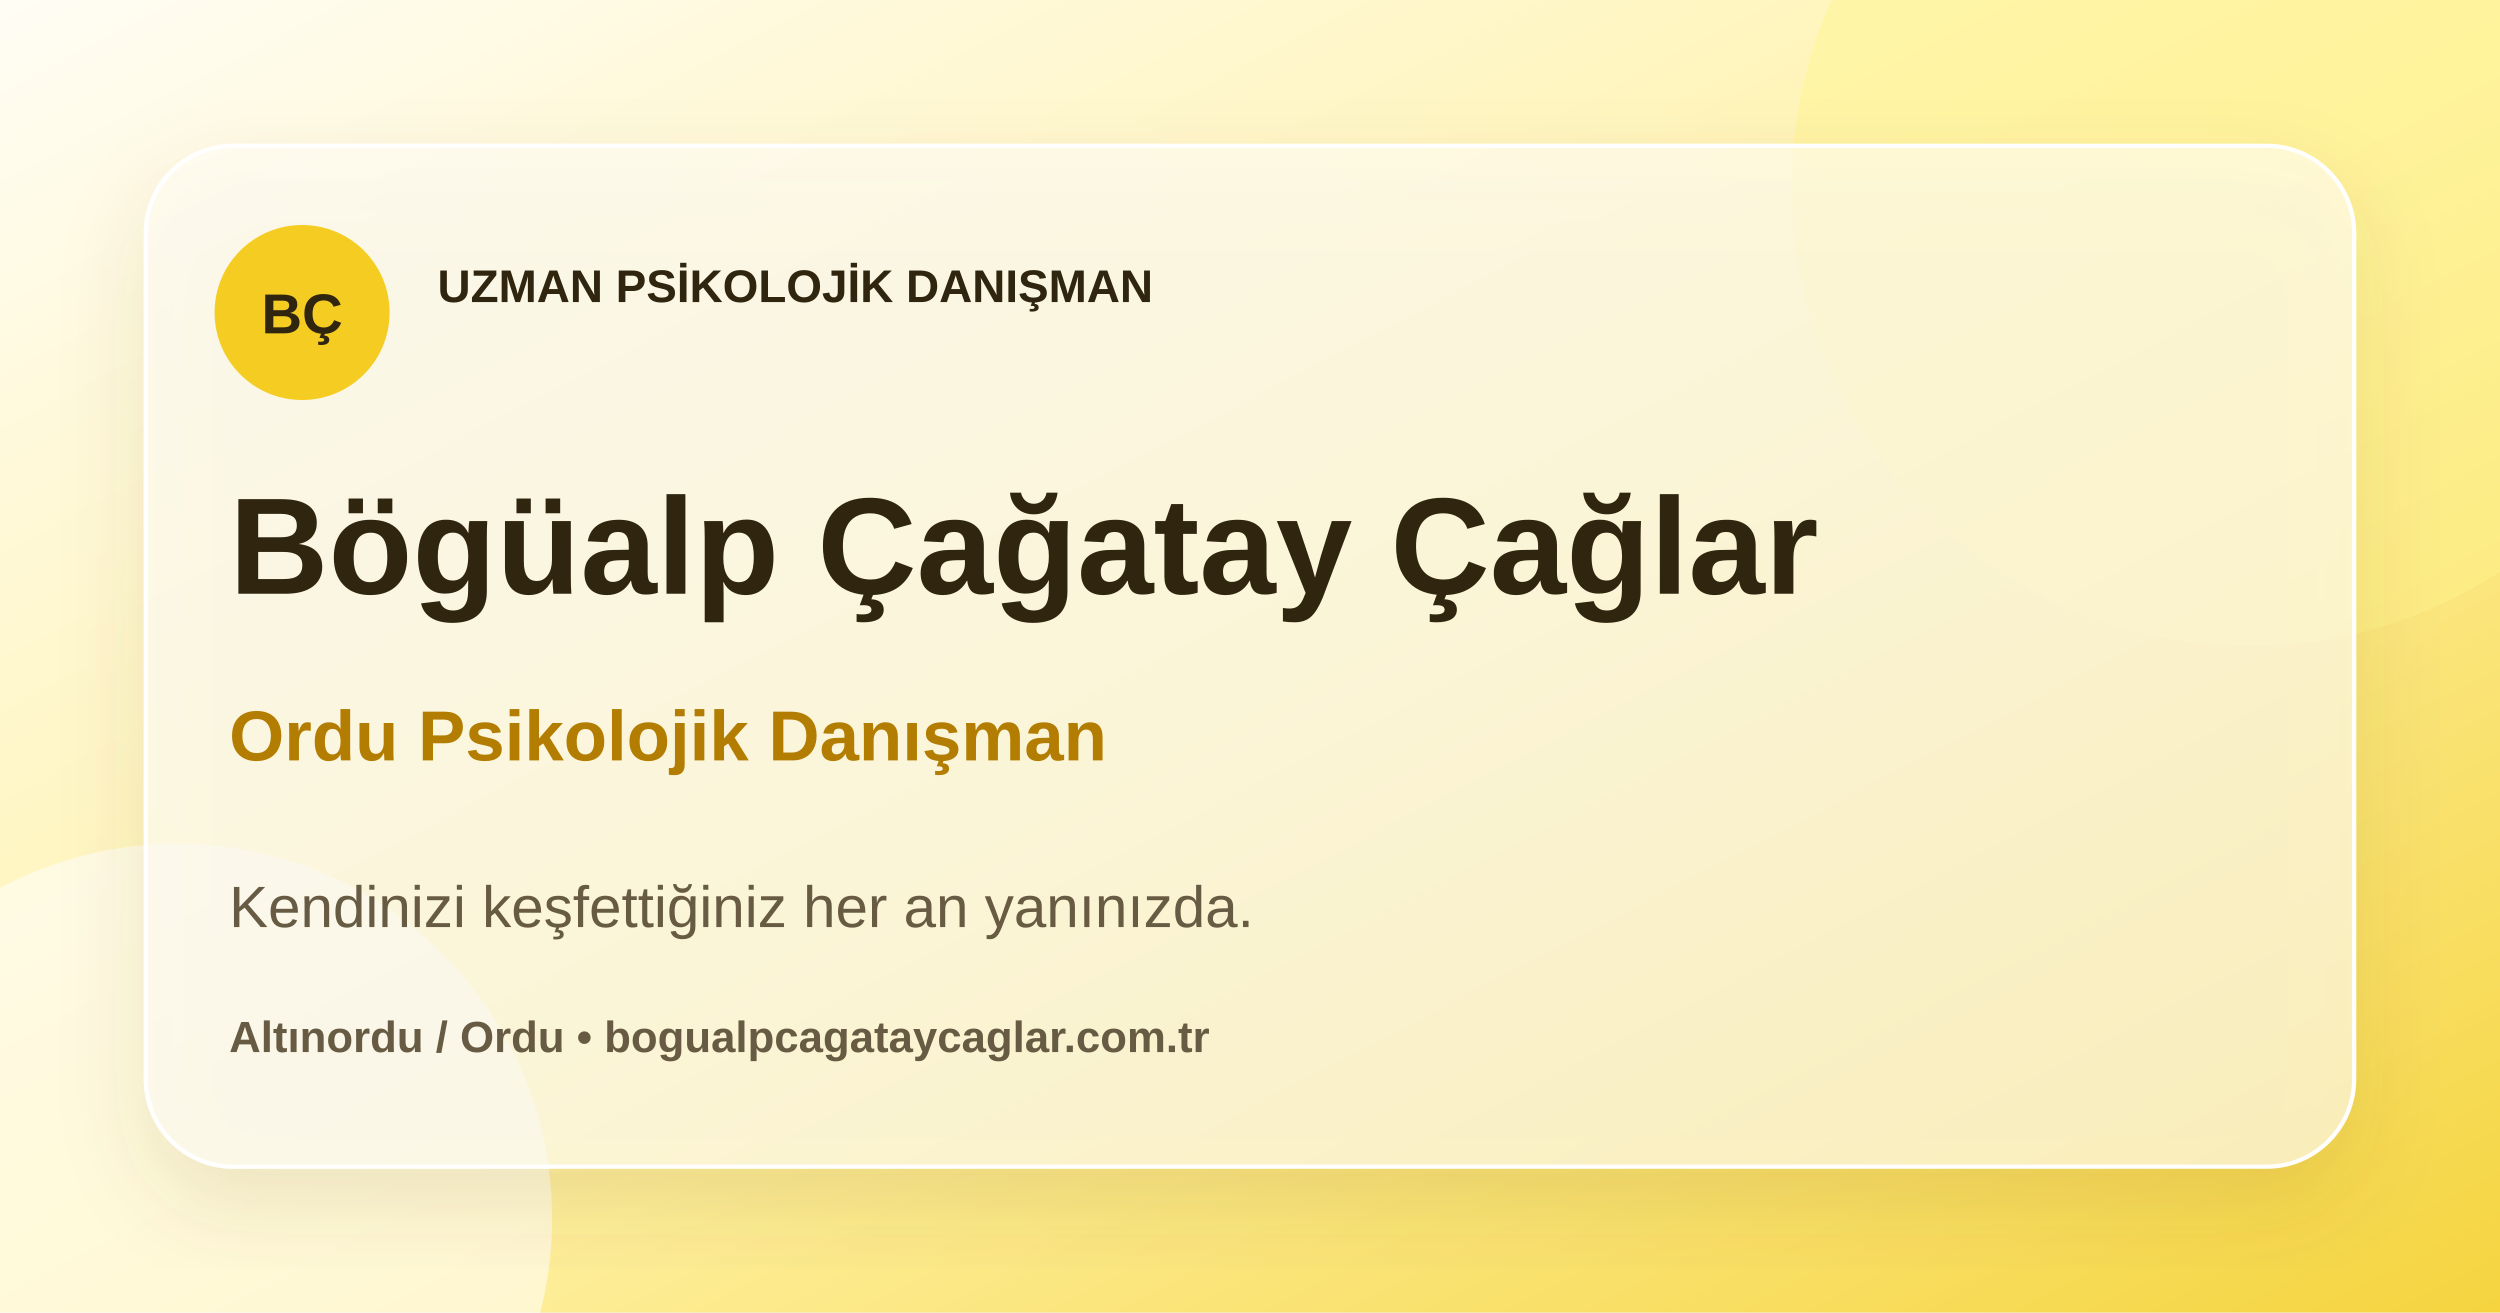
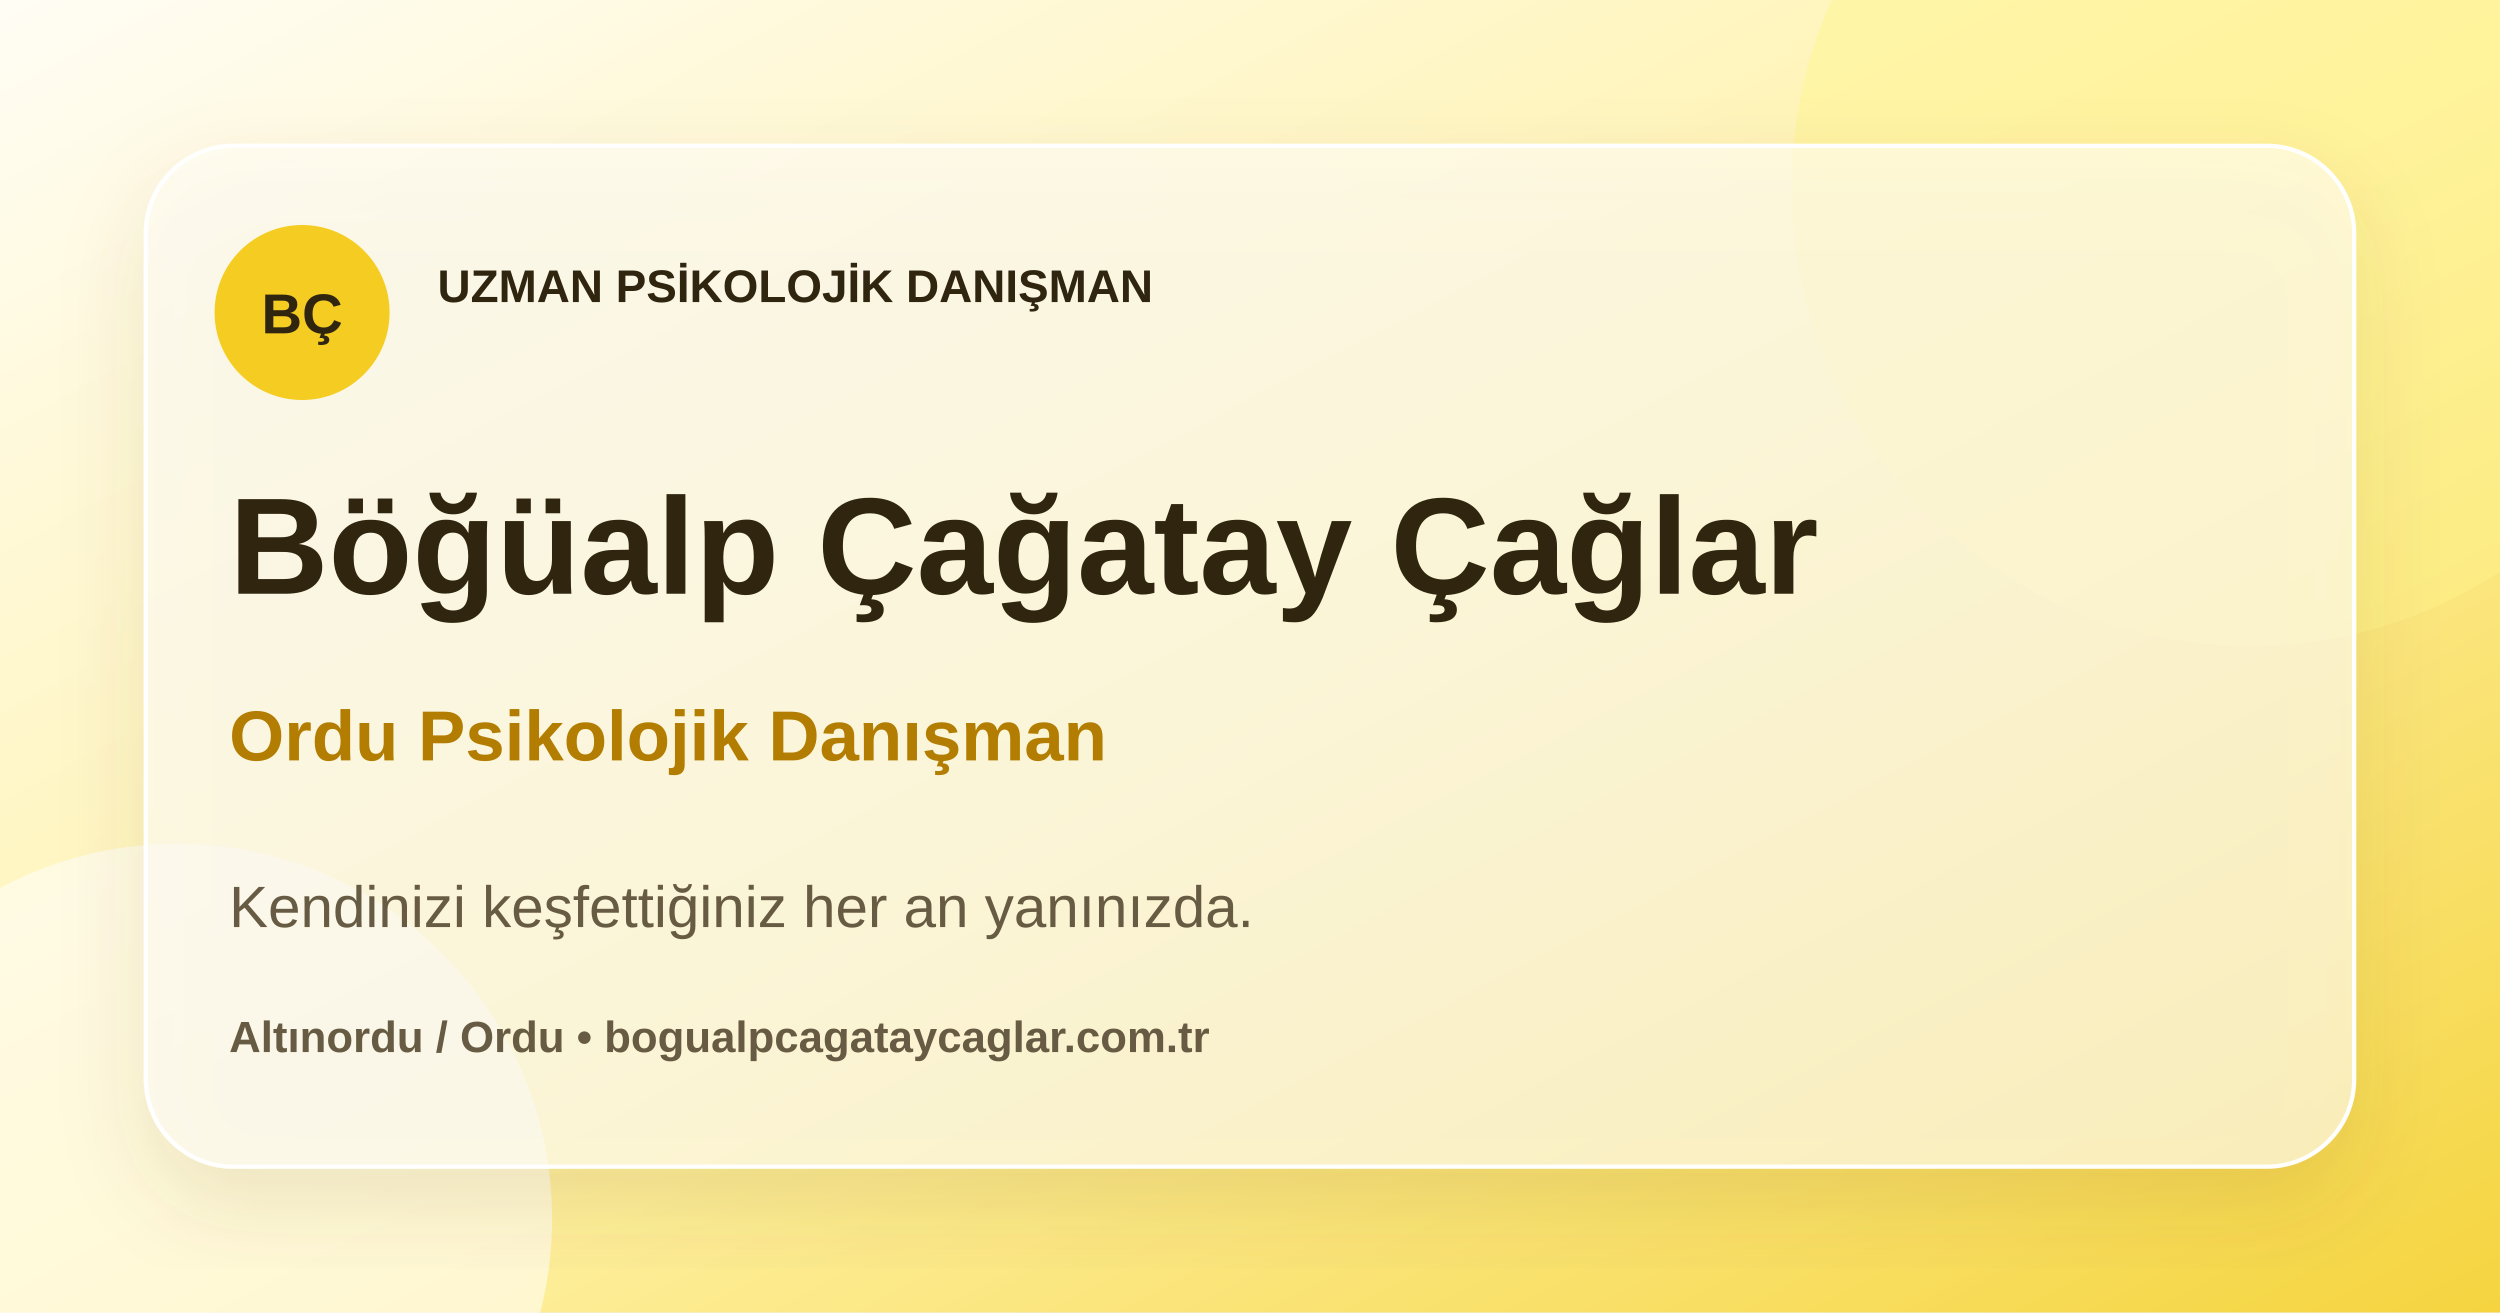
<svg xmlns="http://www.w3.org/2000/svg" width="1200" height="630" viewBox="0 0 1200 630">
  <defs>
    <linearGradient id="bg" x1="0" y1="0" x2="1" y2="1">
      <stop offset="0" stop-color="#fffdf5" />
      <stop offset="0.52" stop-color="#fff2a8" />
      <stop offset="1" stop-color="#f5d43f" />
    </linearGradient>
    <filter id="shadow">
      <feDropShadow dx="0" dy="18" stdDeviation="20" flood-color="#725100" flood-opacity=".18" />
    </filter>
  </defs>
  <rect width="1200" height="630" fill="url(#bg)" />
  <circle cx="1080" cy="90" r="220" fill="#fff58b" opacity=".45" />
  <circle cx="85" cy="585" r="180" fill="#ffffff" opacity=".55" />
  <rect x="70" y="70" width="1060" height="490" rx="42" fill="#fffdf5" fill-opacity=".62" stroke="#ffffff" stroke-width="2" filter="url(#shadow)" />
  <circle cx="145" cy="150" r="42" fill="#f5cc21" />
  <text x="145" y="160" text-anchor="middle" font-family="Arial, sans-serif" font-size="27" font-weight="700" fill="#30250f">BÇ</text>
  <text x="210" y="145" font-family="Arial, sans-serif" font-size="22" font-weight="700" fill="#30250f">UZMAN PSİKOLOJİK DANIŞMAN</text>
-   <text x="110" y="285" font-family="Arial, sans-serif" font-size="66" font-weight="700" fill="#30250f">Bögüalp Çağatay Çağlar</text>
+   <text x="110" y="285" font-family="Arial, sans-serif" font-size="66" font-weight="700" fill="#30250f">Böğüalp Çağatay Çağlar</text>
  <text x="110" y="365" font-family="Arial, sans-serif" font-size="34" font-weight="600" fill="#b27d00">Ordu Psikolojik Danışman</text>
  <text x="110" y="445" font-family="Arial, sans-serif" font-size="28" fill="#675c43">Kendinizi keşfettiğiniz her an yanınızda.</text>
  <text x="110" y="505" font-family="Arial, sans-serif" font-size="21" font-weight="600" fill="#675c43">Altınordu / Ordu  •  bogualpcagataycaglar.com.tr</text>
</svg>
